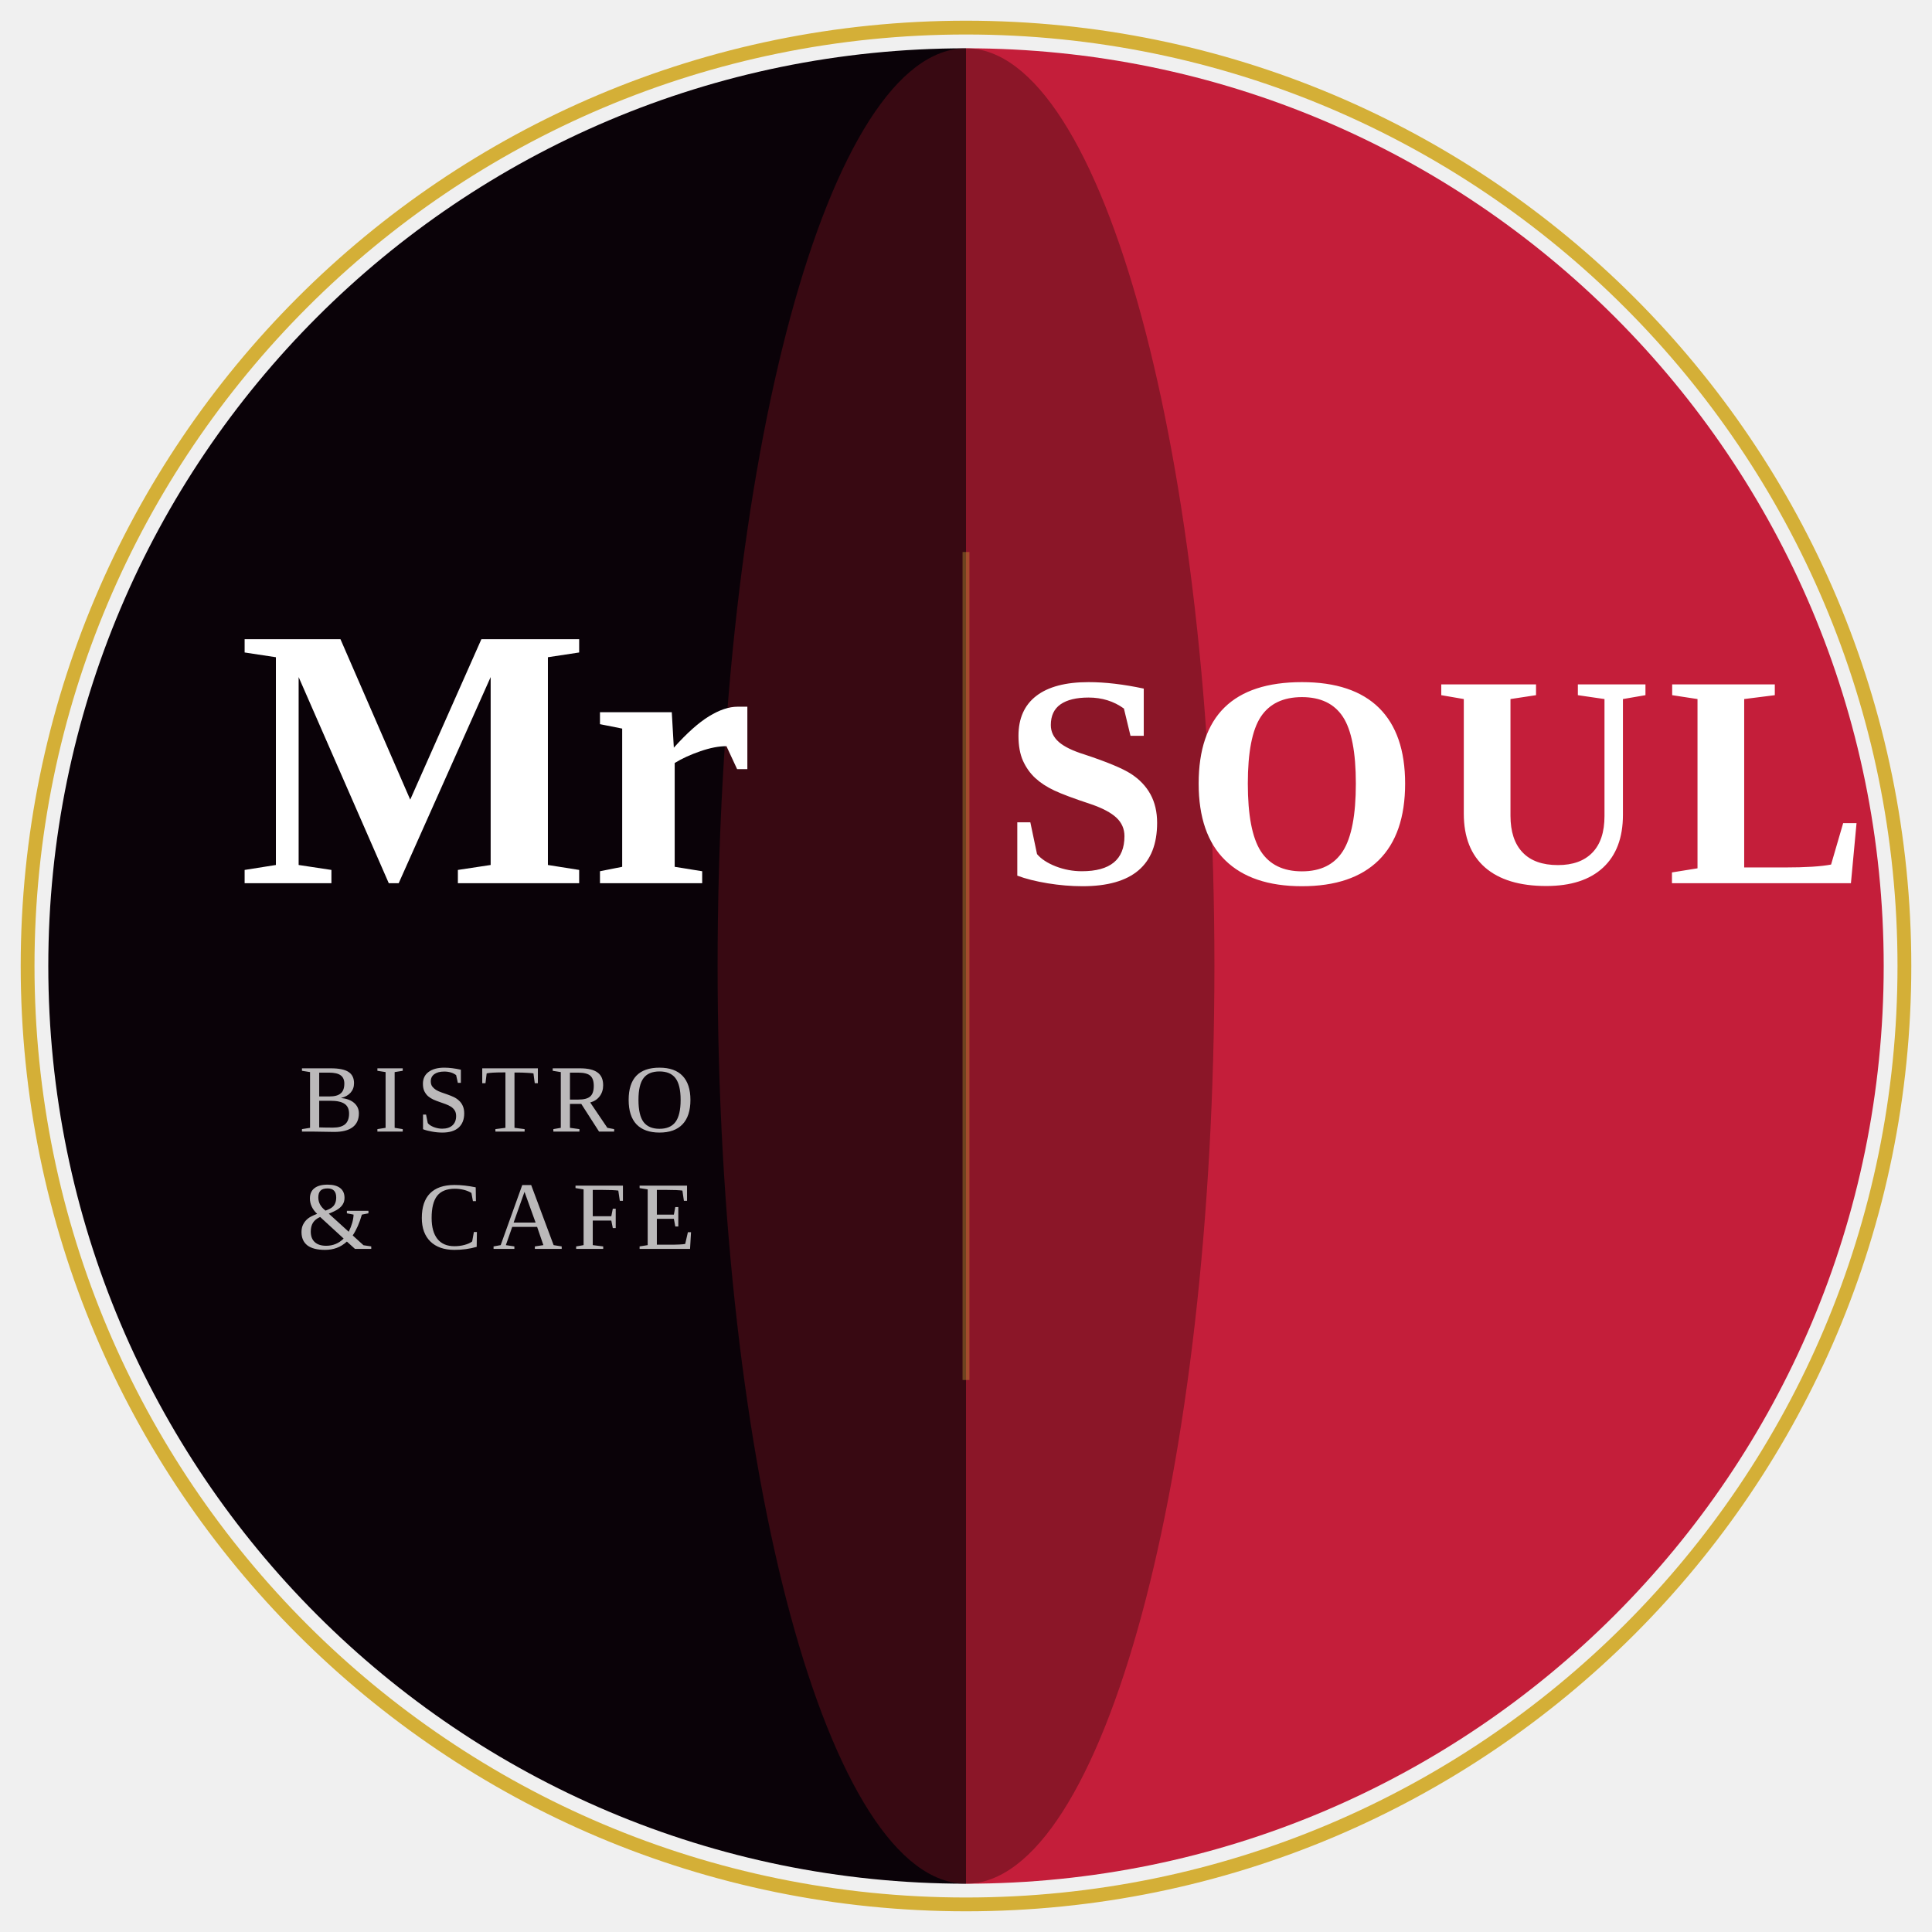
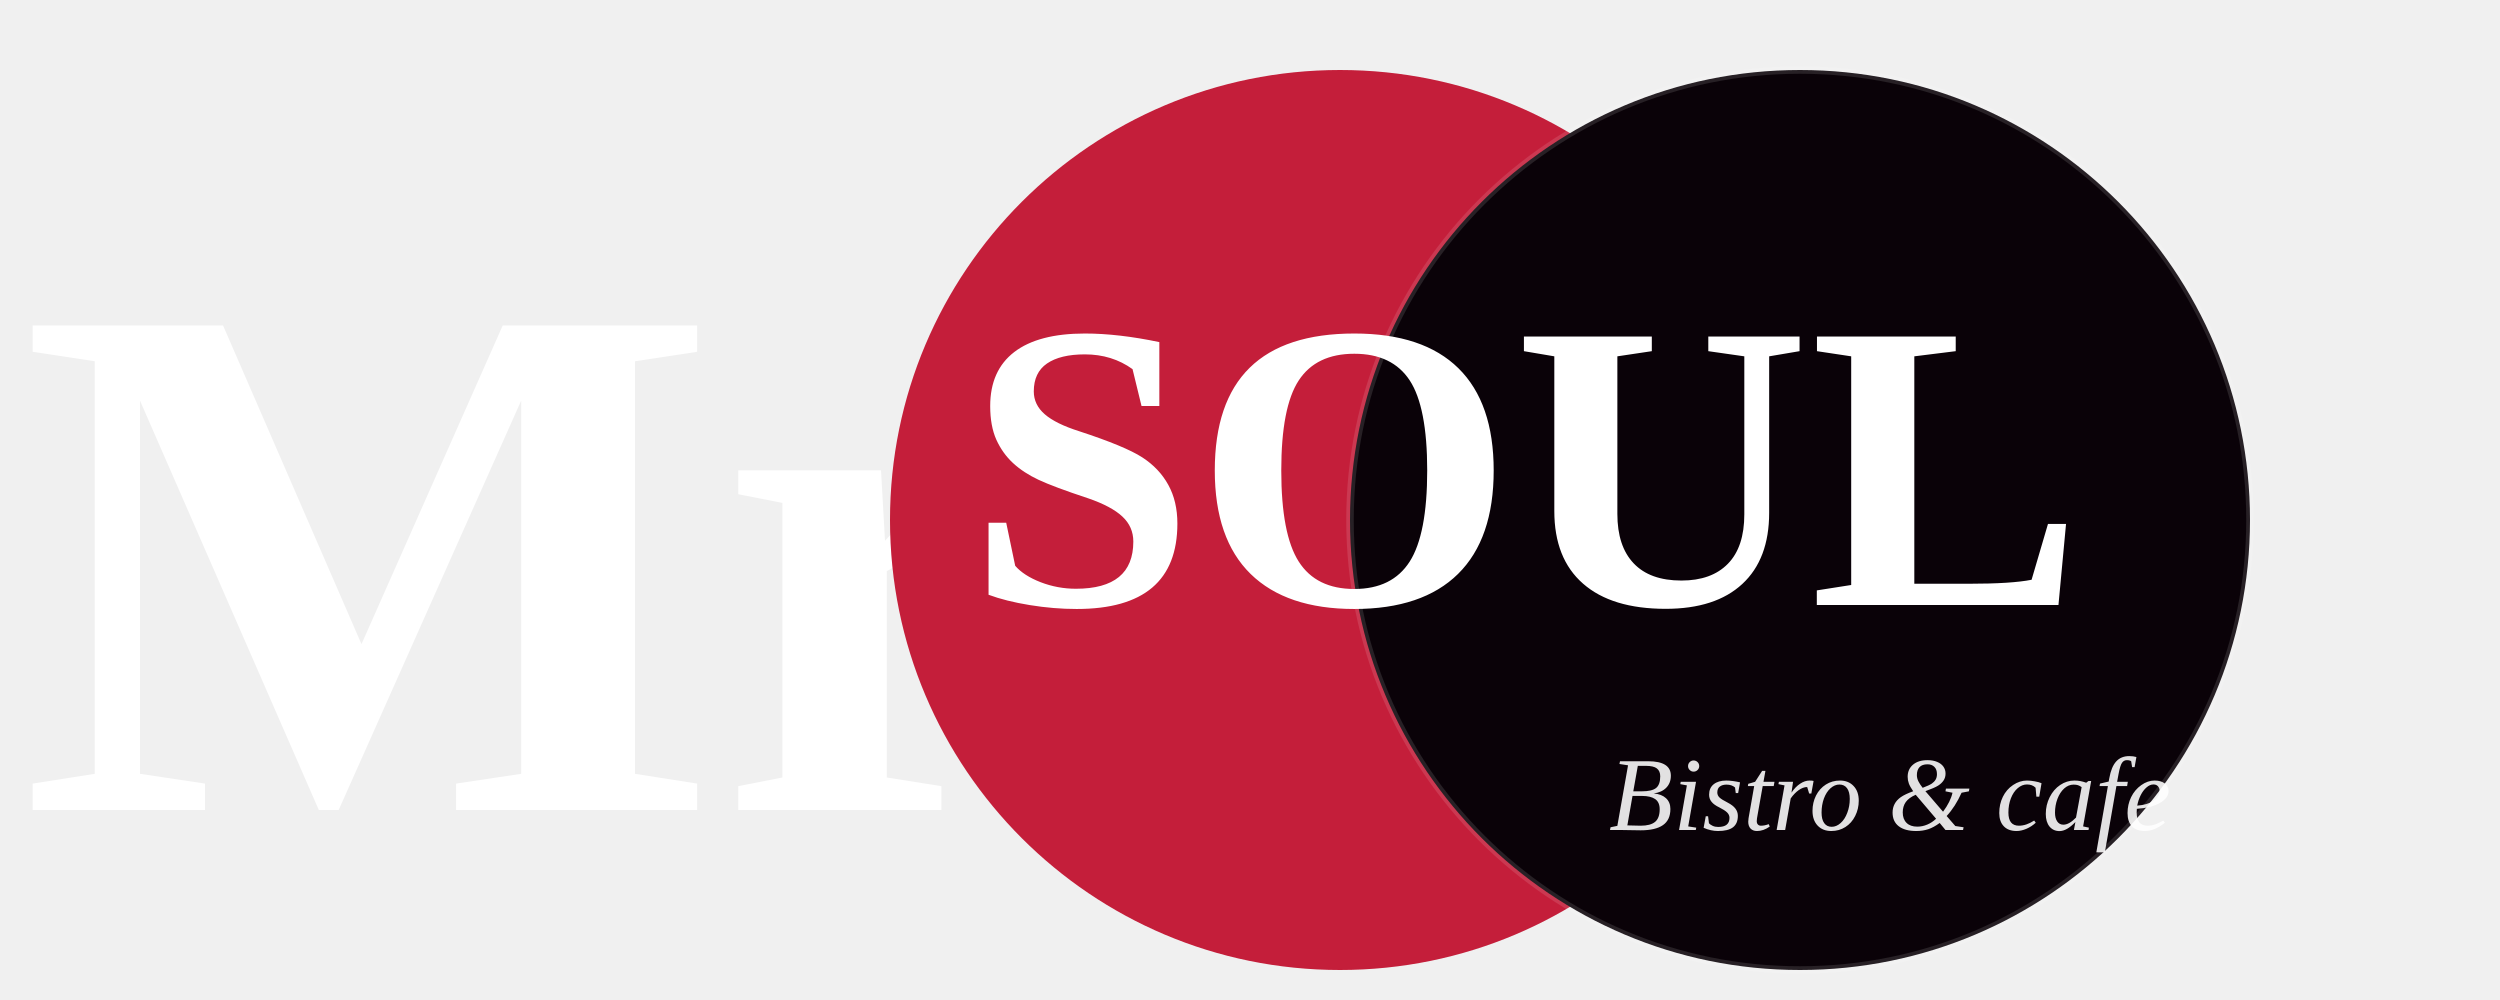
- <svg xmlns="http://www.w3.org/2000/svg" viewBox="0 0 280 280" width="280" height="280">
-   <defs>
-     <clipPath id="left-clip">
-       <rect x="0" y="0" width="140" height="280" />
-     </clipPath>
-     <clipPath id="right-clip">
-       <rect x="140" y="0" width="140" height="280" />
-     </clipPath>
-   </defs>
-   <circle cx="140" cy="140" r="136" fill="none" stroke="#D4AF37" stroke-width="2" />
-   <circle cx="140" cy="140" r="133" fill="#0A0208" clip-path="url(#left-clip)" />
-   <circle cx="140" cy="140" r="133" fill="#C41E3A" clip-path="url(#right-clip)" />
-   <ellipse cx="140" cy="140" rx="36" ry="133" fill="#5C0E1A" opacity="0.55" />
-   <text x="72" y="128" font-family="Georgia, 'Times New Roman', serif" font-size="54" font-weight="700" fill="white" text-anchor="middle" dominant-baseline="auto">Mr</text>
-   <line x1="140" y1="80" x2="140" y2="200" stroke="rgba(212,175,55,0.35)" stroke-width="1" />
-   <text x="208" y="128" font-family="Georgia, 'Times New Roman', serif" font-size="44" font-weight="700" fill="white" text-anchor="middle" dominant-baseline="auto" letter-spacing="2">SOUL</text>
-   <text x="72" y="164" font-family="Georgia, 'Times New Roman', serif" font-size="14" fill="rgba(255,255,255,0.72)" text-anchor="middle" letter-spacing="1.5">BISTRO</text>
-   <text x="72" y="181" font-family="Georgia, 'Times New Roman', serif" font-size="14" fill="rgba(255,255,255,0.72)" text-anchor="middle" letter-spacing="1.5">&amp; CAFE</text>
-   <path id="bottom-arc" d="M 30 180 A 120 120 0 0 0 250 180" fill="none" />
+ <svg xmlns="http://www.w3.org/2000/svg" viewBox="0 0 500 200">
+   <text x="4" y="162" font-family="Georgia, 'Times New Roman', serif" font-size="148" font-weight="900" fill="#FFFFFF">Mr</text>
+   <circle cx="268" cy="104" r="90" fill="#C41E3A" />
+   <circle cx="360" cy="104" r="90" fill="#0A0208" />
+   <circle cx="360" cy="104" r="90" fill="none" stroke="rgba(255,255,255,0.12)" stroke-width="1.5" />
+   <text x="305" y="121" font-family="Georgia, 'Times New Roman', serif" font-size="82" font-weight="700" fill="#FFFFFF" text-anchor="middle">SOUL</text>
+   <text x="378" y="166" font-family="Georgia, 'Times New Roman', serif" font-size="21" font-weight="400" font-style="italic" fill="rgba(255,255,255,0.88)" text-anchor="middle">Bistro &amp; cafe</text>
</svg>
